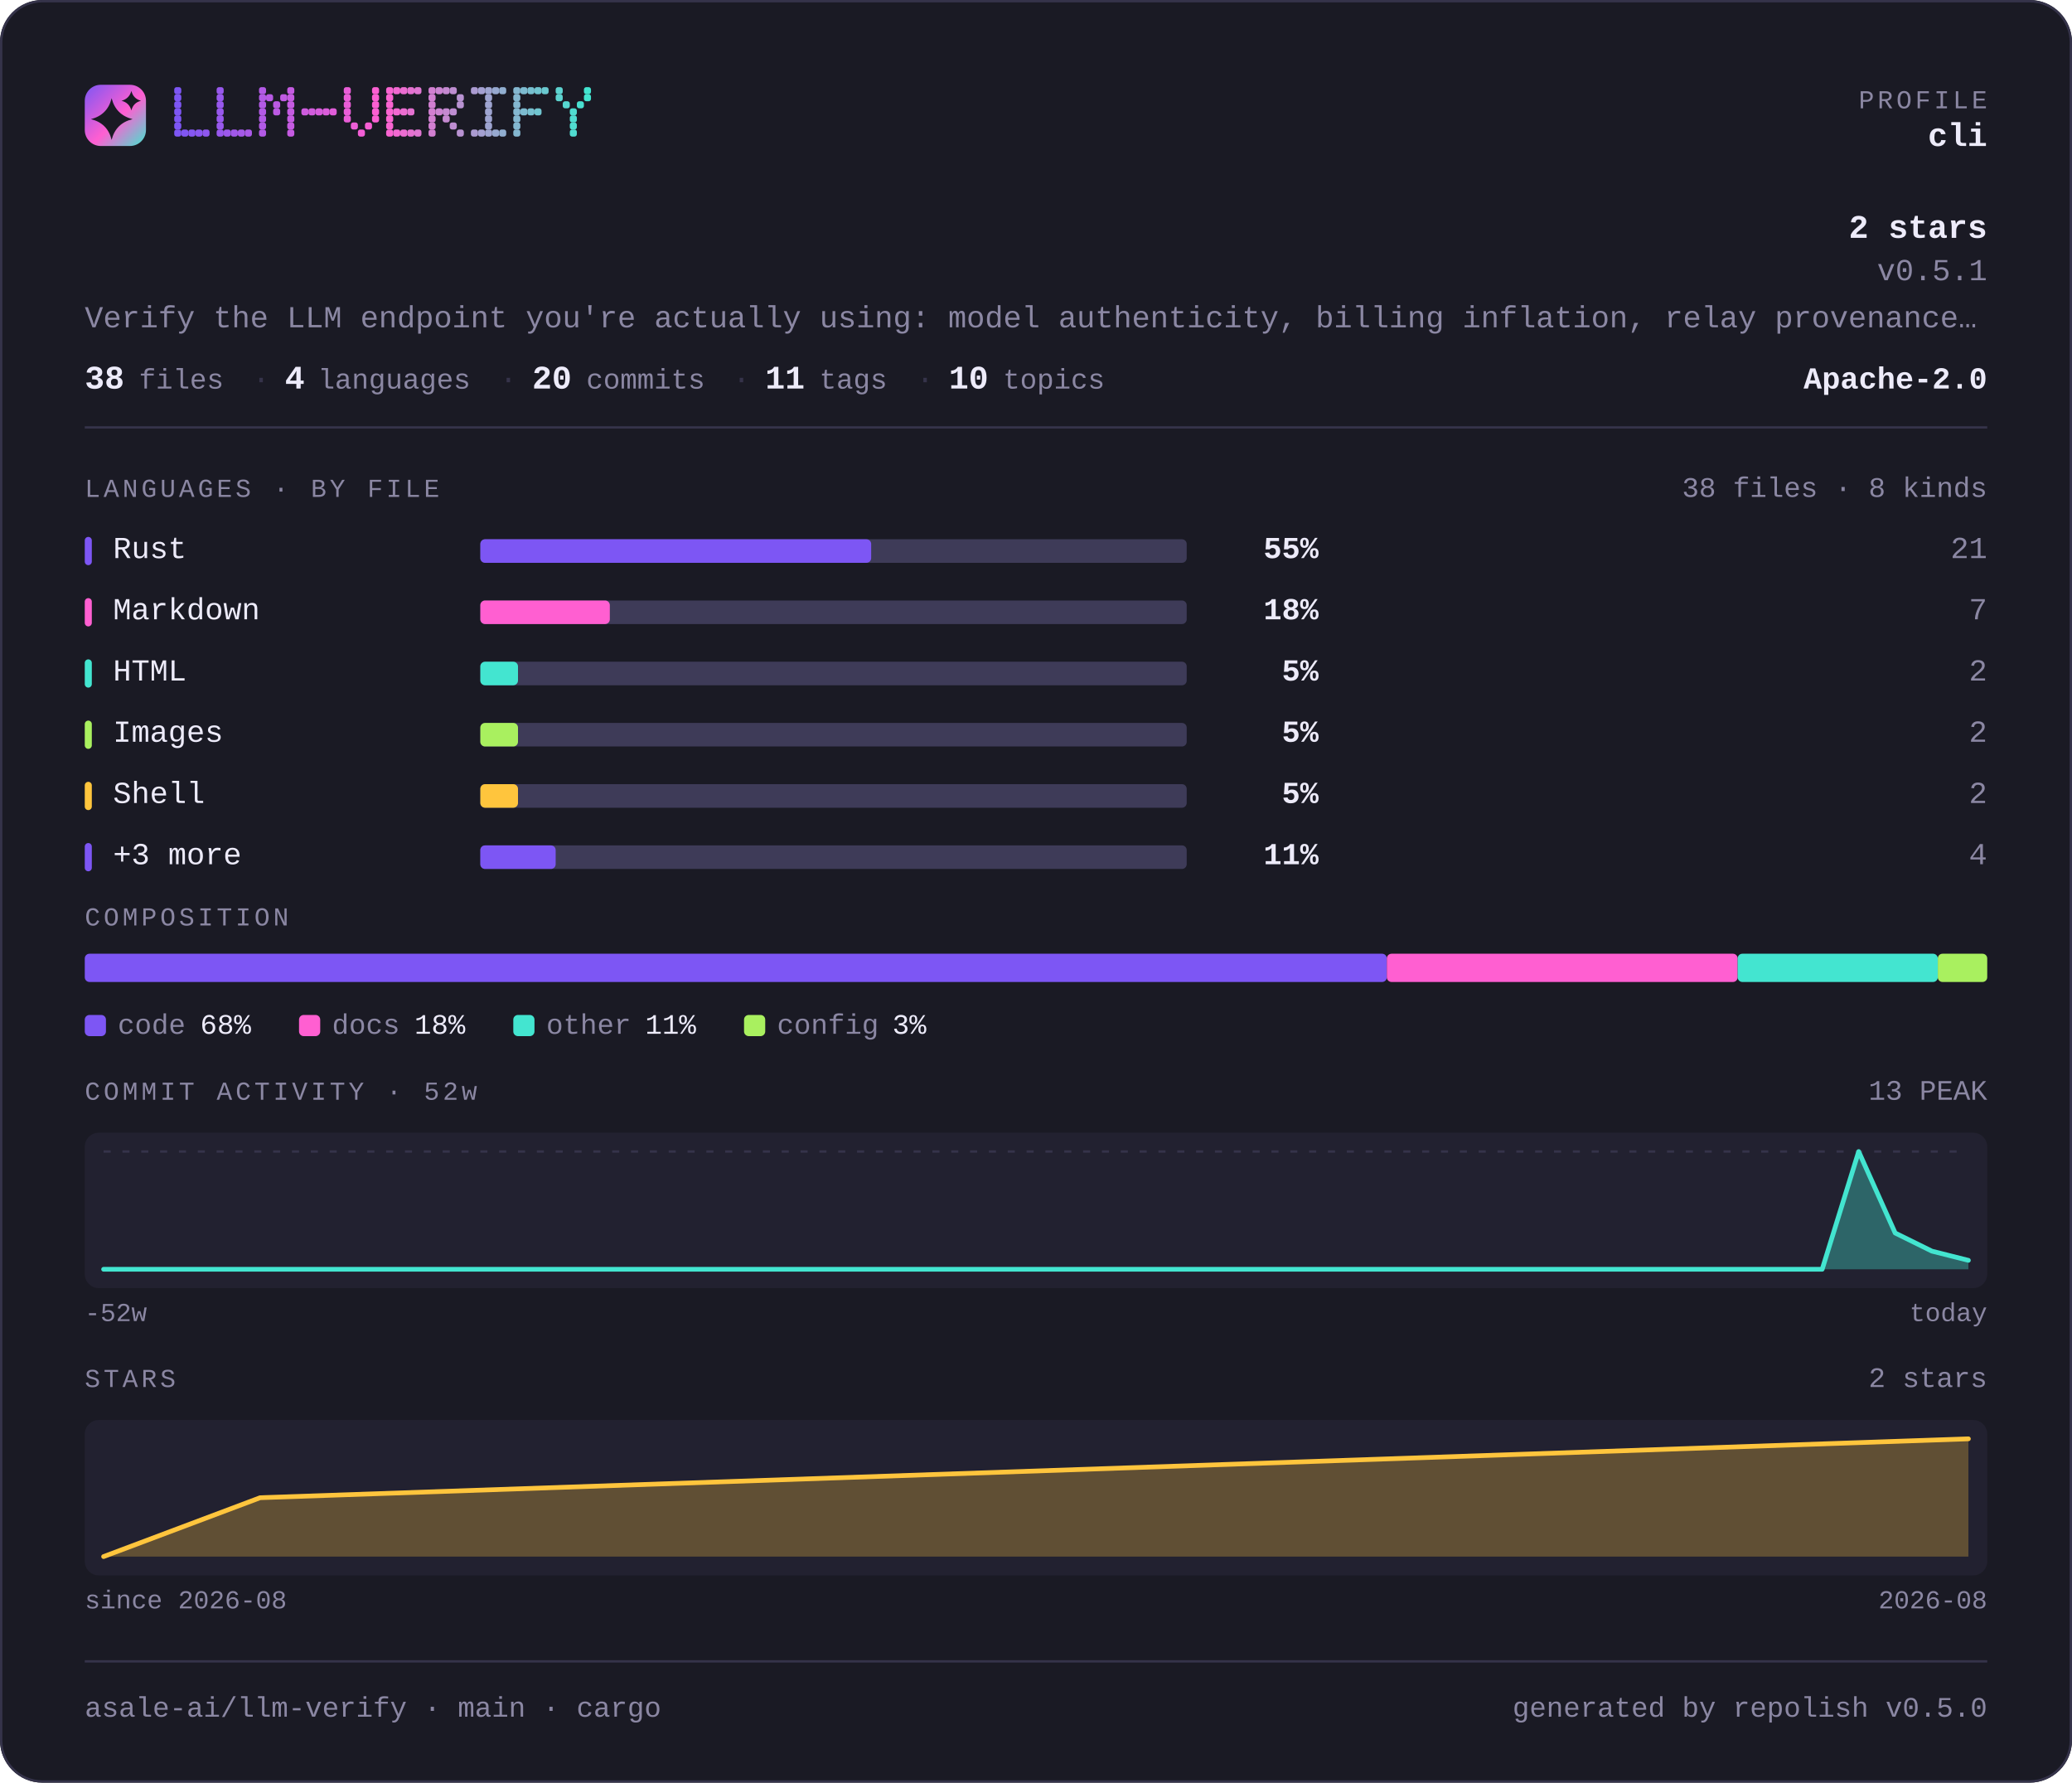
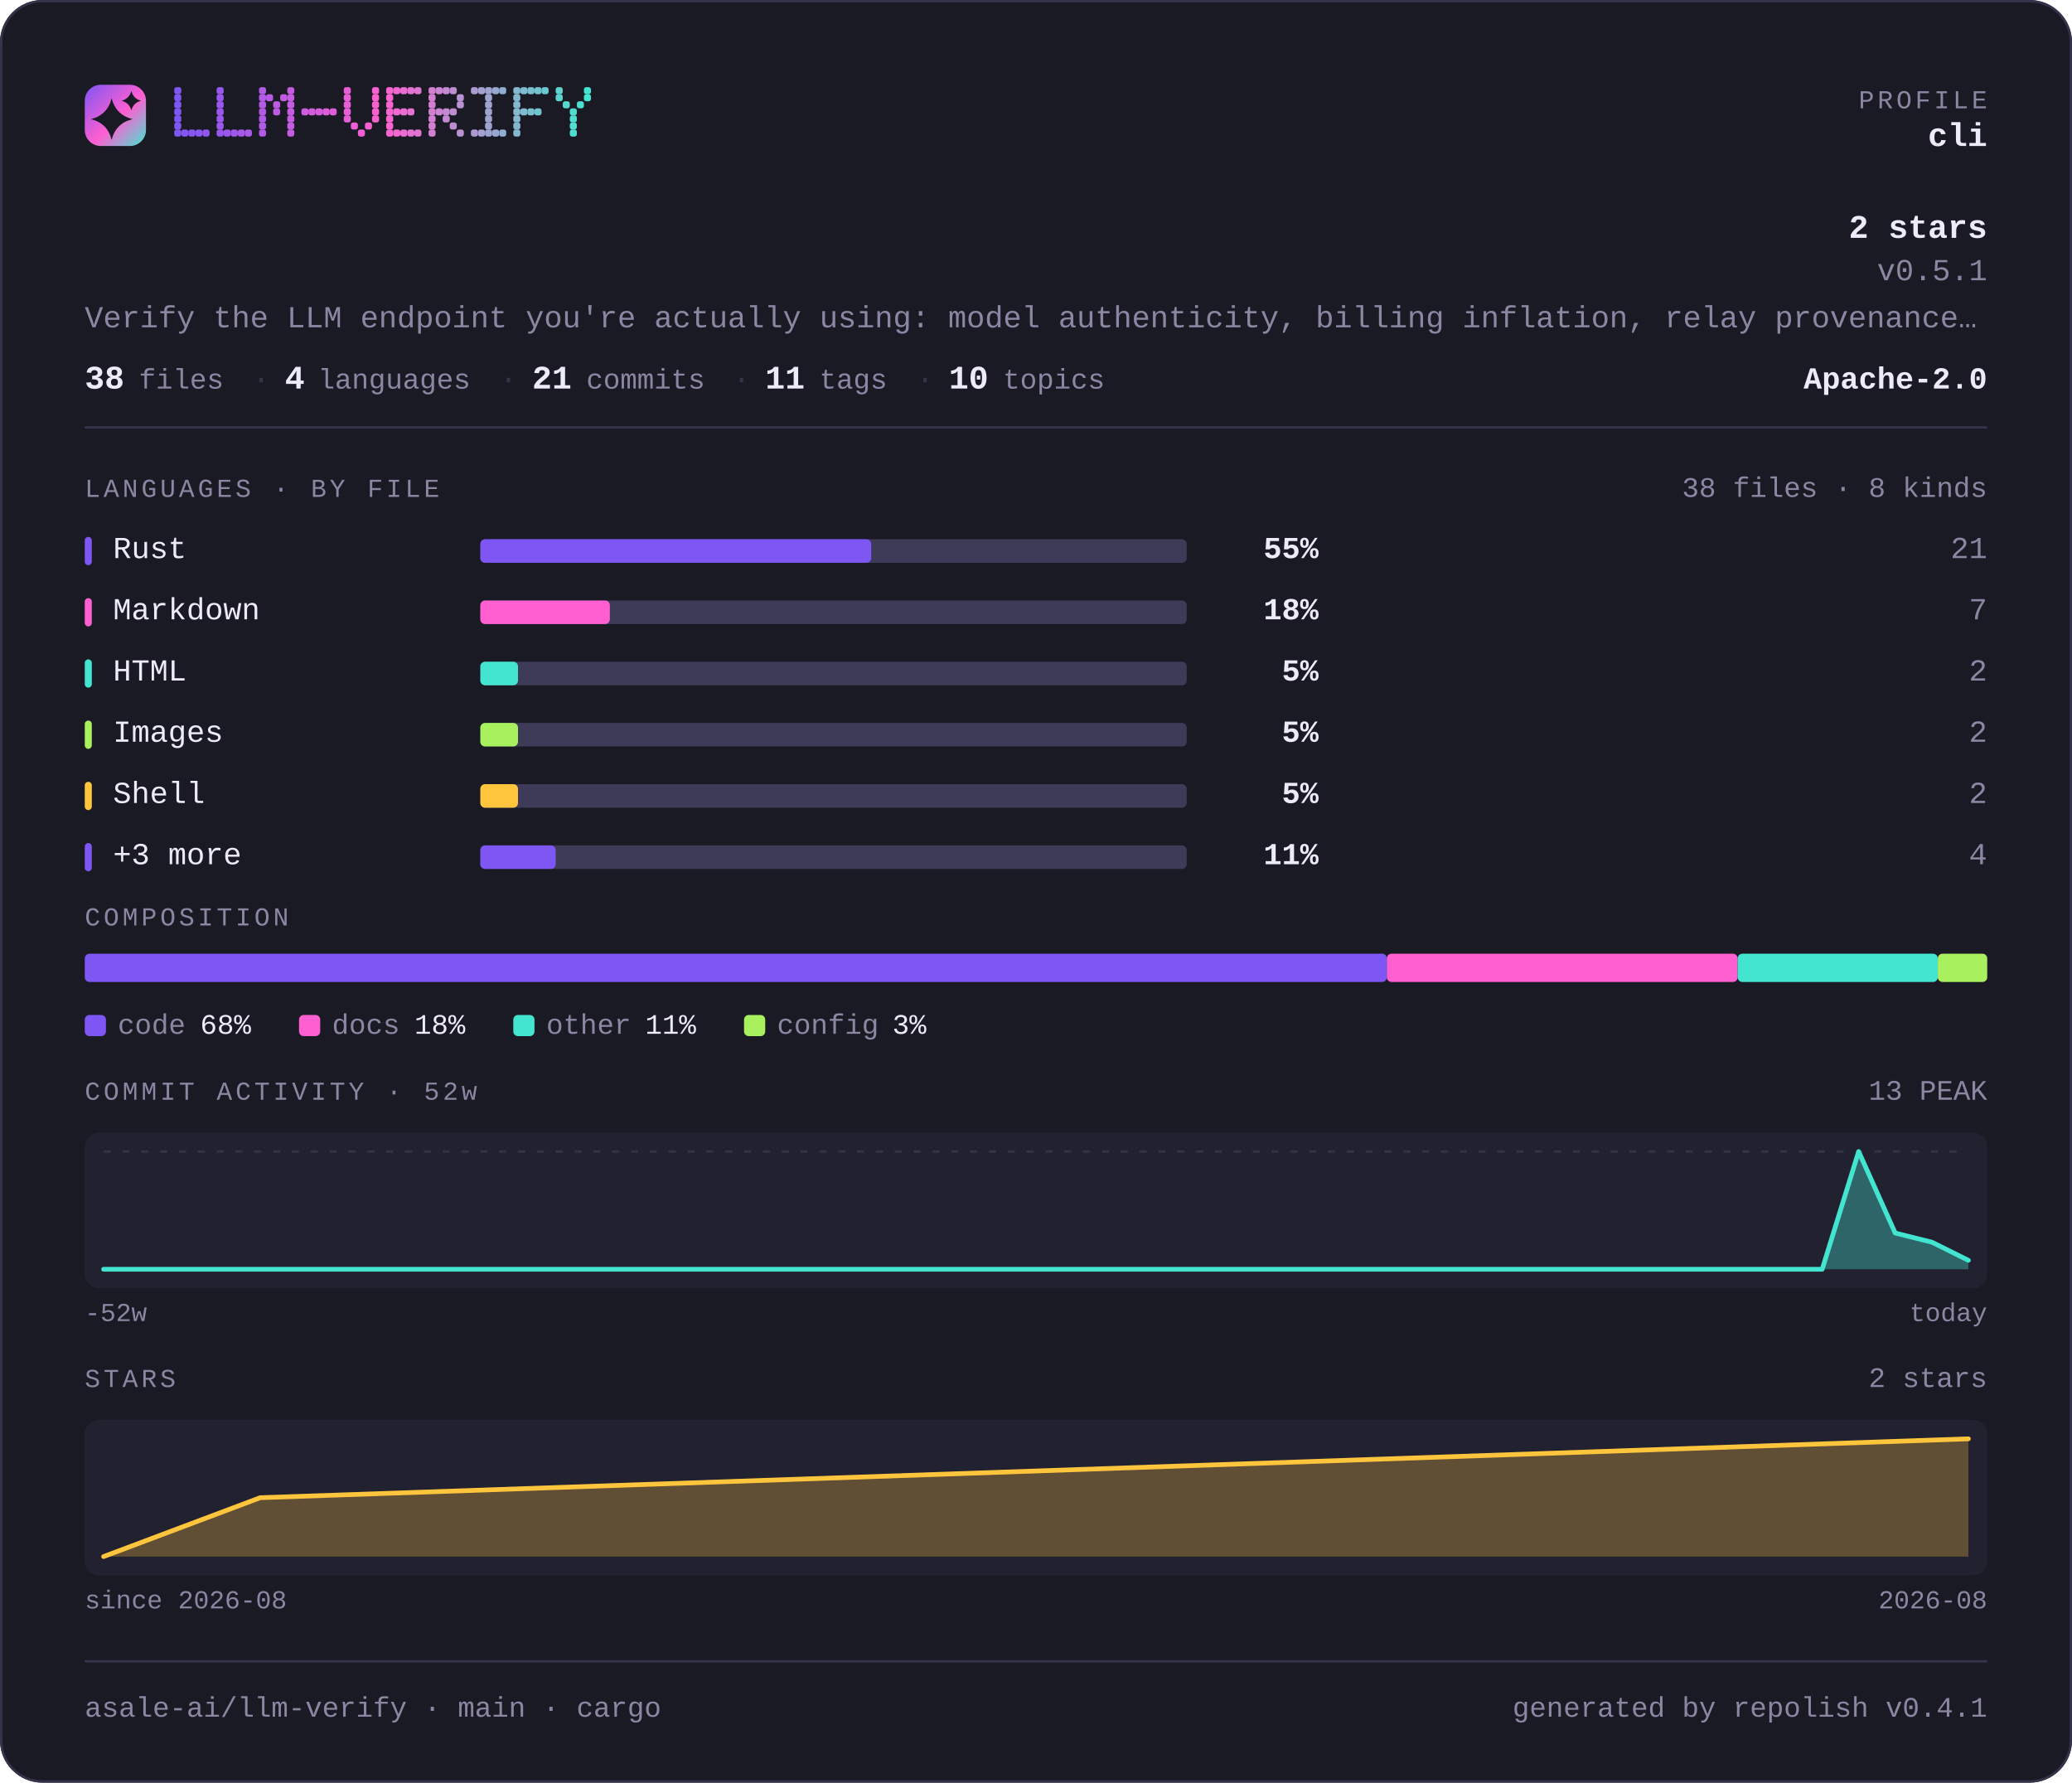
<svg xmlns="http://www.w3.org/2000/svg" width="880" height="757" viewBox="0 0 880 757" lang="en" role="img" aria-label="asale-ai/llm-verify — repository overview">
  <defs>
    <linearGradient id="brand" x1="0" y1="0" x2="1" y2="1">
      <stop offset="0" stop-color="#7d56f4" />
      <stop offset="0.55" stop-color="#ff5fd1" />
      <stop offset="1" stop-color="#43e5d0" />
    </linearGradient>
  </defs>
  <style>
    .t { font-family: ui-monospace, SFMono-Regular, "SF Mono", Menlo, Consolas, "Liberation Mono", "Noto Sans Mono CJK SC", "Noto Sans Mono CJK JP", "Microsoft YaHei", "Hiragino Sans", "Yu Gothic", monospace; }
  </style>
  <rect x="0" y="0" width="880" height="757" rx="18.0" fill="#1a1a24" />
  <rect x="0.5" y="0.5" width="879" height="756" rx="17.5" fill="none" stroke="#35334a" />
  <rect x="36" y="36" width="26" height="26" rx="6.8" fill="url(#brand)" />
  <path d="M47.4 41.7Q49.2 48.8 56.3 50.6Q49.2 52.3 47.4 59.4Q45.7 52.3 38.6 50.6Q45.7 48.8 47.4 41.7Z" fill="#1a1a24" />
  <path d="M55.8 38.6Q56.6 41.9 59.9 42.8Q56.6 43.6 55.8 46.9Q54.9 43.6 51.6 42.8Q54.9 41.9 55.8 38.6Z" fill="#1a1a24" />
  <g fill="#7d56f4">
    <rect x="74" y="37" width="3" height="3" rx="1" />
    <rect x="74" y="40" width="3" height="3" rx="1" />
    <rect x="74" y="43" width="3" height="3" rx="1" />
    <rect x="74" y="46" width="3" height="3" rx="1" />
    <rect x="74" y="49" width="3" height="3" rx="1" />
    <rect x="74" y="52" width="3" height="3" rx="1" />
    <rect x="74" y="55" width="3" height="3" rx="1" />
  </g>
  <g fill="#8156f3">
    <rect x="77" y="55" width="3" height="3" rx="1" />
  </g>
  <g fill="#8657f2">
    <rect x="80" y="55" width="3" height="3" rx="1" />
  </g>
  <g fill="#8a57f0">
    <rect x="83" y="55" width="3" height="3" rx="1" />
  </g>
  <g fill="#8f57ef">
    <rect x="86" y="55" width="3" height="3" rx="1" />
  </g>
  <g fill="#9858ed">
    <rect x="92" y="37" width="3" height="3" rx="1" />
    <rect x="92" y="40" width="3" height="3" rx="1" />
    <rect x="92" y="43" width="3" height="3" rx="1" />
    <rect x="92" y="46" width="3" height="3" rx="1" />
    <rect x="92" y="49" width="3" height="3" rx="1" />
    <rect x="92" y="52" width="3" height="3" rx="1" />
    <rect x="92" y="55" width="3" height="3" rx="1" />
  </g>
  <g fill="#9c58ec">
    <rect x="95" y="55" width="3" height="3" rx="1" />
  </g>
  <g fill="#a158ea">
    <rect x="98" y="55" width="3" height="3" rx="1" />
  </g>
  <g fill="#a559e9">
    <rect x="101" y="55" width="3" height="3" rx="1" />
  </g>
  <g fill="#aa59e8">
    <rect x="104" y="55" width="3" height="3" rx="1" />
  </g>
  <g fill="#b35ae6">
    <rect x="110" y="37" width="3" height="3" rx="1" />
    <rect x="110" y="40" width="3" height="3" rx="1" />
    <rect x="110" y="43" width="3" height="3" rx="1" />
    <rect x="110" y="46" width="3" height="3" rx="1" />
    <rect x="110" y="49" width="3" height="3" rx="1" />
    <rect x="110" y="52" width="3" height="3" rx="1" />
    <rect x="110" y="55" width="3" height="3" rx="1" />
  </g>
  <g fill="#b75ae4">
    <rect x="113" y="40" width="3" height="3" rx="1" />
  </g>
  <g fill="#bc5ae3">
    <rect x="116" y="43" width="3" height="3" rx="1" />
    <rect x="116" y="46" width="3" height="3" rx="1" />
  </g>
  <g fill="#c05be2">
    <rect x="119" y="40" width="3" height="3" rx="1" />
  </g>
  <g fill="#c55be1">
    <rect x="122" y="37" width="3" height="3" rx="1" />
    <rect x="122" y="40" width="3" height="3" rx="1" />
    <rect x="122" y="43" width="3" height="3" rx="1" />
    <rect x="122" y="46" width="3" height="3" rx="1" />
    <rect x="122" y="49" width="3" height="3" rx="1" />
    <rect x="122" y="52" width="3" height="3" rx="1" />
    <rect x="122" y="55" width="3" height="3" rx="1" />
  </g>
  <g fill="#ce5cde">
    <rect x="128" y="46" width="3" height="3" rx="1" />
  </g>
  <g fill="#d25cdd">
    <rect x="131" y="46" width="3" height="3" rx="1" />
  </g>
  <g fill="#d75cdc">
    <rect x="134" y="46" width="3" height="3" rx="1" />
  </g>
  <g fill="#db5ddb">
    <rect x="137" y="46" width="3" height="3" rx="1" />
  </g>
  <g fill="#e05dd9">
    <rect x="140" y="46" width="3" height="3" rx="1" />
  </g>
  <g fill="#e95dd7">
    <rect x="146" y="37" width="3" height="3" rx="1" />
    <rect x="146" y="40" width="3" height="3" rx="1" />
    <rect x="146" y="43" width="3" height="3" rx="1" />
    <rect x="146" y="46" width="3" height="3" rx="1" />
    <rect x="146" y="49" width="3" height="3" rx="1" />
  </g>
  <g fill="#ed5ed6">
    <rect x="149" y="52" width="3" height="3" rx="1" />
  </g>
  <g fill="#f25ed5">
    <rect x="152" y="55" width="3" height="3" rx="1" />
  </g>
  <g fill="#f65ed3">
    <rect x="155" y="52" width="3" height="3" rx="1" />
  </g>
  <g fill="#fb5fd2">
    <rect x="158" y="37" width="3" height="3" rx="1" />
    <rect x="158" y="40" width="3" height="3" rx="1" />
    <rect x="158" y="43" width="3" height="3" rx="1" />
    <rect x="158" y="46" width="3" height="3" rx="1" />
    <rect x="158" y="49" width="3" height="3" rx="1" />
  </g>
  <g fill="#f964d1">
    <rect x="164" y="37" width="3" height="3" rx="1" />
    <rect x="164" y="40" width="3" height="3" rx="1" />
    <rect x="164" y="43" width="3" height="3" rx="1" />
    <rect x="164" y="46" width="3" height="3" rx="1" />
    <rect x="164" y="49" width="3" height="3" rx="1" />
    <rect x="164" y="52" width="3" height="3" rx="1" />
    <rect x="164" y="55" width="3" height="3" rx="1" />
  </g>
  <g fill="#f268d1">
    <rect x="167" y="37" width="3" height="3" rx="1" />
    <rect x="167" y="46" width="3" height="3" rx="1" />
    <rect x="167" y="55" width="3" height="3" rx="1" />
  </g>
  <g fill="#ec6dd1">
    <rect x="170" y="37" width="3" height="3" rx="1" />
    <rect x="170" y="46" width="3" height="3" rx="1" />
    <rect x="170" y="55" width="3" height="3" rx="1" />
  </g>
  <g fill="#e571d1">
    <rect x="173" y="37" width="3" height="3" rx="1" />
    <rect x="173" y="46" width="3" height="3" rx="1" />
    <rect x="173" y="55" width="3" height="3" rx="1" />
  </g>
  <g fill="#df76d1">
    <rect x="176" y="37" width="3" height="3" rx="1" />
    <rect x="176" y="55" width="3" height="3" rx="1" />
  </g>
  <g fill="#d27fd1">
    <rect x="182" y="37" width="3" height="3" rx="1" />
    <rect x="182" y="40" width="3" height="3" rx="1" />
    <rect x="182" y="43" width="3" height="3" rx="1" />
    <rect x="182" y="46" width="3" height="3" rx="1" />
    <rect x="182" y="49" width="3" height="3" rx="1" />
    <rect x="182" y="52" width="3" height="3" rx="1" />
    <rect x="182" y="55" width="3" height="3" rx="1" />
  </g>
  <g fill="#cb84d1">
    <rect x="185" y="37" width="3" height="3" rx="1" />
    <rect x="185" y="46" width="3" height="3" rx="1" />
  </g>
  <g fill="#c589d1">
    <rect x="188" y="37" width="3" height="3" rx="1" />
    <rect x="188" y="46" width="3" height="3" rx="1" />
    <rect x="188" y="49" width="3" height="3" rx="1" />
  </g>
  <g fill="#be8dd1">
    <rect x="191" y="37" width="3" height="3" rx="1" />
    <rect x="191" y="46" width="3" height="3" rx="1" />
    <rect x="191" y="52" width="3" height="3" rx="1" />
  </g>
  <g fill="#b892d1">
    <rect x="194" y="40" width="3" height="3" rx="1" />
    <rect x="194" y="43" width="3" height="3" rx="1" />
    <rect x="194" y="55" width="3" height="3" rx="1" />
  </g>
  <g fill="#ab9bd1">
    <rect x="200" y="37" width="3" height="3" rx="1" />
    <rect x="200" y="55" width="3" height="3" rx="1" />
  </g>
  <g fill="#a4a0d1">
    <rect x="203" y="37" width="3" height="3" rx="1" />
    <rect x="203" y="55" width="3" height="3" rx="1" />
  </g>
  <g fill="#9ea4d0">
    <rect x="206" y="37" width="3" height="3" rx="1" />
    <rect x="206" y="40" width="3" height="3" rx="1" />
    <rect x="206" y="43" width="3" height="3" rx="1" />
    <rect x="206" y="46" width="3" height="3" rx="1" />
    <rect x="206" y="49" width="3" height="3" rx="1" />
    <rect x="206" y="52" width="3" height="3" rx="1" />
    <rect x="206" y="55" width="3" height="3" rx="1" />
  </g>
  <g fill="#97a9d0">
    <rect x="209" y="37" width="3" height="3" rx="1" />
    <rect x="209" y="55" width="3" height="3" rx="1" />
  </g>
  <g fill="#91aed0">
    <rect x="212" y="37" width="3" height="3" rx="1" />
    <rect x="212" y="55" width="3" height="3" rx="1" />
  </g>
  <g fill="#84b7d0">
    <rect x="218" y="37" width="3" height="3" rx="1" />
    <rect x="218" y="40" width="3" height="3" rx="1" />
    <rect x="218" y="43" width="3" height="3" rx="1" />
    <rect x="218" y="46" width="3" height="3" rx="1" />
    <rect x="218" y="49" width="3" height="3" rx="1" />
    <rect x="218" y="52" width="3" height="3" rx="1" />
    <rect x="218" y="55" width="3" height="3" rx="1" />
  </g>
  <g fill="#7dbbd0">
    <rect x="221" y="37" width="3" height="3" rx="1" />
    <rect x="221" y="46" width="3" height="3" rx="1" />
  </g>
  <g fill="#77c0d0">
    <rect x="224" y="37" width="3" height="3" rx="1" />
    <rect x="224" y="46" width="3" height="3" rx="1" />
  </g>
  <g fill="#70c5d0">
    <rect x="227" y="37" width="3" height="3" rx="1" />
    <rect x="227" y="46" width="3" height="3" rx="1" />
  </g>
  <g fill="#6ac9d0">
    <rect x="230" y="37" width="3" height="3" rx="1" />
  </g>
  <g fill="#5dd3d0">
    <rect x="236" y="37" width="3" height="3" rx="1" />
    <rect x="236" y="40" width="3" height="3" rx="1" />
  </g>
  <g fill="#56d7d0">
    <rect x="239" y="43" width="3" height="3" rx="1" />
  </g>
  <g fill="#50dcd0">
    <rect x="242" y="46" width="3" height="3" rx="1" />
    <rect x="242" y="49" width="3" height="3" rx="1" />
    <rect x="242" y="52" width="3" height="3" rx="1" />
    <rect x="242" y="55" width="3" height="3" rx="1" />
  </g>
  <g fill="#49e0d0">
    <rect x="245" y="43" width="3" height="3" rx="1" />
  </g>
  <g fill="#43e5d0">
    <rect x="248" y="37" width="3" height="3" rx="1" />
    <rect x="248" y="40" width="3" height="3" rx="1" />
  </g>
  <text class="t" x="844" y="46" font-size="11" fill="#8b87a3" text-anchor="end" letter-spacing="1.4">PROFILE</text>
  <text class="t" x="844" y="62" font-size="14" fill="#edebfa" text-anchor="end" font-weight="700">cli</text>
  <text class="t" x="844" y="101" font-size="14" fill="#edebfa" text-anchor="end" font-weight="700">2 stars</text>
  <text class="t" x="844" y="119" font-size="13" fill="#8b87a3" text-anchor="end">v0.5.1</text>
  <text class="t" x="36" y="139" font-size="13" fill="#8b87a3" text-anchor="start">Verify the LLM endpoint you're actually using: model authenticity, billing inflation, relay provenance…</text>
  <text class="t" x="36" y="165" font-size="14" fill="#edebfa" text-anchor="start" font-weight="700">38</text>
  <text class="t" x="59" y="165" font-size="12" fill="#8b87a3" text-anchor="start">files</text>
  <text class="t" x="107" y="165" font-size="13" fill="#35334a" text-anchor="start">·</text>
  <text class="t" x="121" y="165" font-size="14" fill="#edebfa" text-anchor="start" font-weight="700">4</text>
  <text class="t" x="135" y="165" font-size="12" fill="#8b87a3" text-anchor="start">languages</text>
  <text class="t" x="212" y="165" font-size="13" fill="#35334a" text-anchor="start">·</text>
-   <text class="t" x="226" y="165" font-size="14" fill="#edebfa" text-anchor="start" font-weight="700">20</text>
+   <text class="t" x="226" y="165" font-size="14" fill="#edebfa" text-anchor="start" font-weight="700">21</text>
  <text class="t" x="249" y="165" font-size="12" fill="#8b87a3" text-anchor="start">commits</text>
  <text class="t" x="311" y="165" font-size="13" fill="#35334a" text-anchor="start">·</text>
  <text class="t" x="325" y="165" font-size="14" fill="#edebfa" text-anchor="start" font-weight="700">11</text>
  <text class="t" x="348" y="165" font-size="12" fill="#8b87a3" text-anchor="start">tags</text>
  <text class="t" x="389" y="165" font-size="13" fill="#35334a" text-anchor="start">·</text>
  <text class="t" x="403" y="165" font-size="14" fill="#edebfa" text-anchor="start" font-weight="700">10</text>
  <text class="t" x="426" y="165" font-size="12" fill="#8b87a3" text-anchor="start">topics</text>
  <text class="t" x="844" y="165" font-size="13" fill="#edebfa" text-anchor="end" font-weight="700">Apache-2.0</text>
  <rect x="36" y="181" width="808" height="1" fill="#35334a" />
  <text class="t" x="36" y="211" font-size="11" fill="#8b87a3" text-anchor="start" letter-spacing="1.4">LANGUAGES · BY FILE</text>
  <text class="t" x="844" y="211" font-size="12" fill="#8b87a3" text-anchor="end">38 files · 8 kinds</text>
  <rect x="36" y="228" width="3" height="12" rx="1.5" fill="#7d56f4" />
  <text class="t" x="48" y="237" font-size="13" fill="#edebfa" text-anchor="start">Rust</text>
  <rect x="204" y="229" width="300" height="10" rx="2.0" fill="#3e3b58" />
  <rect x="204" y="229" width="166" height="10" rx="2.0" fill="#7d56f4" />
  <text class="t" x="560" y="237" font-size="13" fill="#edebfa" text-anchor="end" font-weight="700">55%</text>
  <text class="t" x="844" y="237" font-size="13" fill="#8b87a3" text-anchor="end">21</text>
  <rect x="36" y="254" width="3" height="12" rx="1.5" fill="#ff5fd1" />
  <text class="t" x="48" y="263" font-size="13" fill="#edebfa" text-anchor="start">Markdown</text>
  <rect x="204" y="255" width="300" height="10" rx="2.0" fill="#3e3b58" />
  <rect x="204" y="255" width="55" height="10" rx="2.0" fill="#ff5fd1" />
  <text class="t" x="560" y="263" font-size="13" fill="#edebfa" text-anchor="end" font-weight="700">18%</text>
  <text class="t" x="844" y="263" font-size="13" fill="#8b87a3" text-anchor="end">7</text>
  <rect x="36" y="280" width="3" height="12" rx="1.5" fill="#43e5d0" />
  <text class="t" x="48" y="289" font-size="13" fill="#edebfa" text-anchor="start">HTML</text>
  <rect x="204" y="281" width="300" height="10" rx="2.0" fill="#3e3b58" />
  <rect x="204" y="281" width="16" height="10" rx="2.0" fill="#43e5d0" />
  <text class="t" x="560" y="289" font-size="13" fill="#edebfa" text-anchor="end" font-weight="700">5%</text>
  <text class="t" x="844" y="289" font-size="13" fill="#8b87a3" text-anchor="end">2</text>
  <rect x="36" y="306" width="3" height="12" rx="1.5" fill="#a9f05f" />
  <text class="t" x="48" y="315" font-size="13" fill="#edebfa" text-anchor="start">Images</text>
  <rect x="204" y="307" width="300" height="10" rx="2.0" fill="#3e3b58" />
  <rect x="204" y="307" width="16" height="10" rx="2.0" fill="#a9f05f" />
  <text class="t" x="560" y="315" font-size="13" fill="#edebfa" text-anchor="end" font-weight="700">5%</text>
  <text class="t" x="844" y="315" font-size="13" fill="#8b87a3" text-anchor="end">2</text>
  <rect x="36" y="332" width="3" height="12" rx="1.5" fill="#ffc53d" />
  <text class="t" x="48" y="341" font-size="13" fill="#edebfa" text-anchor="start">Shell</text>
  <rect x="204" y="333" width="300" height="10" rx="2.0" fill="#3e3b58" />
  <rect x="204" y="333" width="16" height="10" rx="2.0" fill="#ffc53d" />
  <text class="t" x="560" y="341" font-size="13" fill="#edebfa" text-anchor="end" font-weight="700">5%</text>
  <text class="t" x="844" y="341" font-size="13" fill="#8b87a3" text-anchor="end">2</text>
  <rect x="36" y="358" width="3" height="12" rx="1.5" fill="#7d56f4" />
  <text class="t" x="48" y="367" font-size="13" fill="#edebfa" text-anchor="start">+3 more</text>
  <rect x="204" y="359" width="300" height="10" rx="2.0" fill="#3e3b58" />
  <rect x="204" y="359" width="32" height="10" rx="2.0" fill="#7d56f4" />
  <text class="t" x="560" y="367" font-size="13" fill="#edebfa" text-anchor="end" font-weight="700">11%</text>
  <text class="t" x="844" y="367" font-size="13" fill="#8b87a3" text-anchor="end">4</text>
  <text class="t" x="36" y="393" font-size="11" fill="#8b87a3" text-anchor="start" letter-spacing="1.4">COMPOSITION</text>
  <rect x="36" y="405" width="553" height="12" rx="2.0" fill="#7d56f4" />
  <rect x="589" y="405" width="149" height="12" rx="2.0" fill="#ff5fd1" />
  <rect x="738" y="405" width="85" height="12" rx="2.0" fill="#43e5d0" />
  <rect x="823" y="405" width="21" height="12" rx="2.0" fill="#a9f05f" />
  <rect x="36" y="431" width="9" height="9" rx="2.0" fill="#7d56f4" />
  <text class="t" x="50" y="439" font-size="12" fill="#8b87a3" text-anchor="start">code</text>
  <text class="t" x="85" y="439" font-size="12" fill="#edebfa" text-anchor="start">68%</text>
  <rect x="127" y="431" width="9" height="9" rx="2.0" fill="#ff5fd1" />
  <text class="t" x="141" y="439" font-size="12" fill="#8b87a3" text-anchor="start">docs</text>
  <text class="t" x="176" y="439" font-size="12" fill="#edebfa" text-anchor="start">18%</text>
  <rect x="218" y="431" width="9" height="9" rx="2.0" fill="#43e5d0" />
  <text class="t" x="232" y="439" font-size="12" fill="#8b87a3" text-anchor="start">other</text>
  <text class="t" x="274" y="439" font-size="12" fill="#edebfa" text-anchor="start">11%</text>
  <rect x="316" y="431" width="9" height="9" rx="2.0" fill="#a9f05f" />
  <text class="t" x="330" y="439" font-size="12" fill="#8b87a3" text-anchor="start">config</text>
  <text class="t" x="379" y="439" font-size="12" fill="#edebfa" text-anchor="start">3%</text>
  <text class="t" x="36" y="467" font-size="11" fill="#8b87a3" text-anchor="start" letter-spacing="1.4">COMMIT ACTIVITY · 52w</text>
  <text class="t" x="844" y="467" font-size="12" fill="#8b87a3" text-anchor="end">13 PEAK</text>
  <rect x="36" y="481" width="808" height="66" rx="6.0" fill="#222130" />
  <line x1="44" y1="489" x2="836" y2="489" stroke="#35334a" stroke-width="1" stroke-dasharray="3 5" />
-   <path d="M44.0 539.0 L59.5 539.0 L75.1 539.0 L90.6 539.0 L106.1 539.0 L121.6 539.0 L137.2 539.0 L152.7 539.0 L168.2 539.0 L183.8 539.0 L199.3 539.0 L214.8 539.0 L230.4 539.0 L245.9 539.0 L261.4 539.0 L276.9 539.0 L292.5 539.0 L308.0 539.0 L323.5 539.0 L339.1 539.0 L354.6 539.0 L370.1 539.0 L385.6 539.0 L401.2 539.0 L416.7 539.0 L432.2 539.0 L447.8 539.0 L463.3 539.0 L478.8 539.0 L494.4 539.0 L509.9 539.0 L525.4 539.0 L540.9 539.0 L556.5 539.0 L572.0 539.0 L587.5 539.0 L603.1 539.0 L618.6 539.0 L634.1 539.0 L649.6 539.0 L665.2 539.0 L680.7 539.0 L696.2 539.0 L711.8 539.0 L727.3 539.0 L742.8 539.0 L758.4 539.0 L773.9 539.0 L789.4 489.0 L804.9 523.6 L820.5 531.3 L836.0 535.2 L836.0 539 L44 539 Z" fill="#43e5d0" fill-opacity="0.35" />
-   <path d="M44.0 539.0 L59.5 539.0 L75.1 539.0 L90.6 539.0 L106.1 539.0 L121.6 539.0 L137.2 539.0 L152.7 539.0 L168.2 539.0 L183.8 539.0 L199.3 539.0 L214.8 539.0 L230.4 539.0 L245.9 539.0 L261.4 539.0 L276.9 539.0 L292.5 539.0 L308.0 539.0 L323.5 539.0 L339.1 539.0 L354.6 539.0 L370.1 539.0 L385.6 539.0 L401.2 539.0 L416.7 539.0 L432.2 539.0 L447.8 539.0 L463.3 539.0 L478.8 539.0 L494.4 539.0 L509.9 539.0 L525.4 539.0 L540.9 539.0 L556.5 539.0 L572.0 539.0 L587.5 539.0 L603.1 539.0 L618.6 539.0 L634.1 539.0 L649.6 539.0 L665.2 539.0 L680.7 539.0 L696.2 539.0 L711.8 539.0 L727.3 539.0 L742.8 539.0 L758.4 539.0 L773.9 539.0 L789.4 489.0 L804.9 523.6 L820.5 531.3 L836.0 535.2" fill="none" stroke="#43e5d0" stroke-width="2" stroke-linejoin="round" stroke-linecap="round" />
+   <path d="M44.0 539.0 L59.5 539.0 L75.1 539.0 L90.6 539.0 L106.1 539.0 L121.6 539.0 L137.2 539.0 L152.7 539.0 L168.2 539.0 L183.8 539.0 L199.3 539.0 L214.8 539.0 L230.4 539.0 L245.9 539.0 L261.4 539.0 L276.9 539.0 L292.5 539.0 L308.0 539.0 L323.5 539.0 L339.1 539.0 L354.6 539.0 L370.1 539.0 L385.6 539.0 L401.2 539.0 L416.7 539.0 L432.2 539.0 L447.8 539.0 L463.3 539.0 L478.8 539.0 L494.4 539.0 L509.9 539.0 L525.4 539.0 L540.9 539.0 L556.5 539.0 L572.0 539.0 L587.5 539.0 L603.1 539.0 L618.6 539.0 L634.1 539.0 L649.6 539.0 L665.2 539.0 L680.7 539.0 L696.2 539.0 L711.8 539.0 L727.3 539.0 L742.8 539.0 L758.4 539.0 L773.9 539.0 L789.4 489.0 L804.9 523.6 L820.5 527.5 L836.0 535.2 L836.0 539 L44 539 Z" fill="#43e5d0" fill-opacity="0.35" />
+   <path d="M44.0 539.0 L59.5 539.0 L75.1 539.0 L90.6 539.0 L106.1 539.0 L121.6 539.0 L137.2 539.0 L152.7 539.0 L168.2 539.0 L183.8 539.0 L199.3 539.0 L214.8 539.0 L230.4 539.0 L245.9 539.0 L261.4 539.0 L276.9 539.0 L292.5 539.0 L308.0 539.0 L323.5 539.0 L339.1 539.0 L354.6 539.0 L370.1 539.0 L385.6 539.0 L401.2 539.0 L416.7 539.0 L432.2 539.0 L447.8 539.0 L463.3 539.0 L478.8 539.0 L494.4 539.0 L509.9 539.0 L525.4 539.0 L540.9 539.0 L556.5 539.0 L572.0 539.0 L587.5 539.0 L603.1 539.0 L618.6 539.0 L634.1 539.0 L649.6 539.0 L665.2 539.0 L680.7 539.0 L696.2 539.0 L711.8 539.0 L727.3 539.0 L742.8 539.0 L758.4 539.0 L773.9 539.0 L789.4 489.0 L804.9 523.6 L820.5 527.5 L836.0 535.2" fill="none" stroke="#43e5d0" stroke-width="2" stroke-linejoin="round" stroke-linecap="round" />
  <text class="t" x="36" y="561" font-size="11" fill="#8b87a3" text-anchor="start">-52w</text>
  <text class="t" x="844" y="561" font-size="11" fill="#8b87a3" text-anchor="end">today</text>
  <text class="t" x="36" y="589" font-size="11" fill="#8b87a3" text-anchor="start" letter-spacing="1.4">STARS</text>
  <text class="t" x="844" y="589" font-size="12" fill="#8b87a3" text-anchor="end">2 stars</text>
  <rect x="36" y="603" width="808" height="66" rx="6.0" fill="#222130" />
  <path d="M44.0 661.0 L110.5 636.0 L836.0 611.0 L836.0 661 L44.0 661 Z" fill="#ffc53d" fill-opacity="0.28" />
  <path d="M44.0 661.0 L110.5 636.0 L836.0 611.0" fill="none" stroke="#ffc53d" stroke-width="2" stroke-linejoin="round" stroke-linecap="round" />
  <text class="t" x="36" y="683" font-size="11" fill="#8b87a3" text-anchor="start">since 2026-08</text>
  <text class="t" x="844" y="683" font-size="11" fill="#8b87a3" text-anchor="end">2026-08</text>
  <rect x="36" y="705" width="808" height="1" fill="#35334a" />
  <text class="t" x="36" y="729" font-size="12" fill="#8b87a3" text-anchor="start">asale-ai/llm-verify · main · cargo</text>
-   <text class="t" x="844" y="729" font-size="12" fill="#8b87a3" text-anchor="end">generated by repolish v0.5.0</text>
+   <text class="t" x="844" y="729" font-size="12" fill="#8b87a3" text-anchor="end">generated by repolish v0.4.1</text>
</svg>
